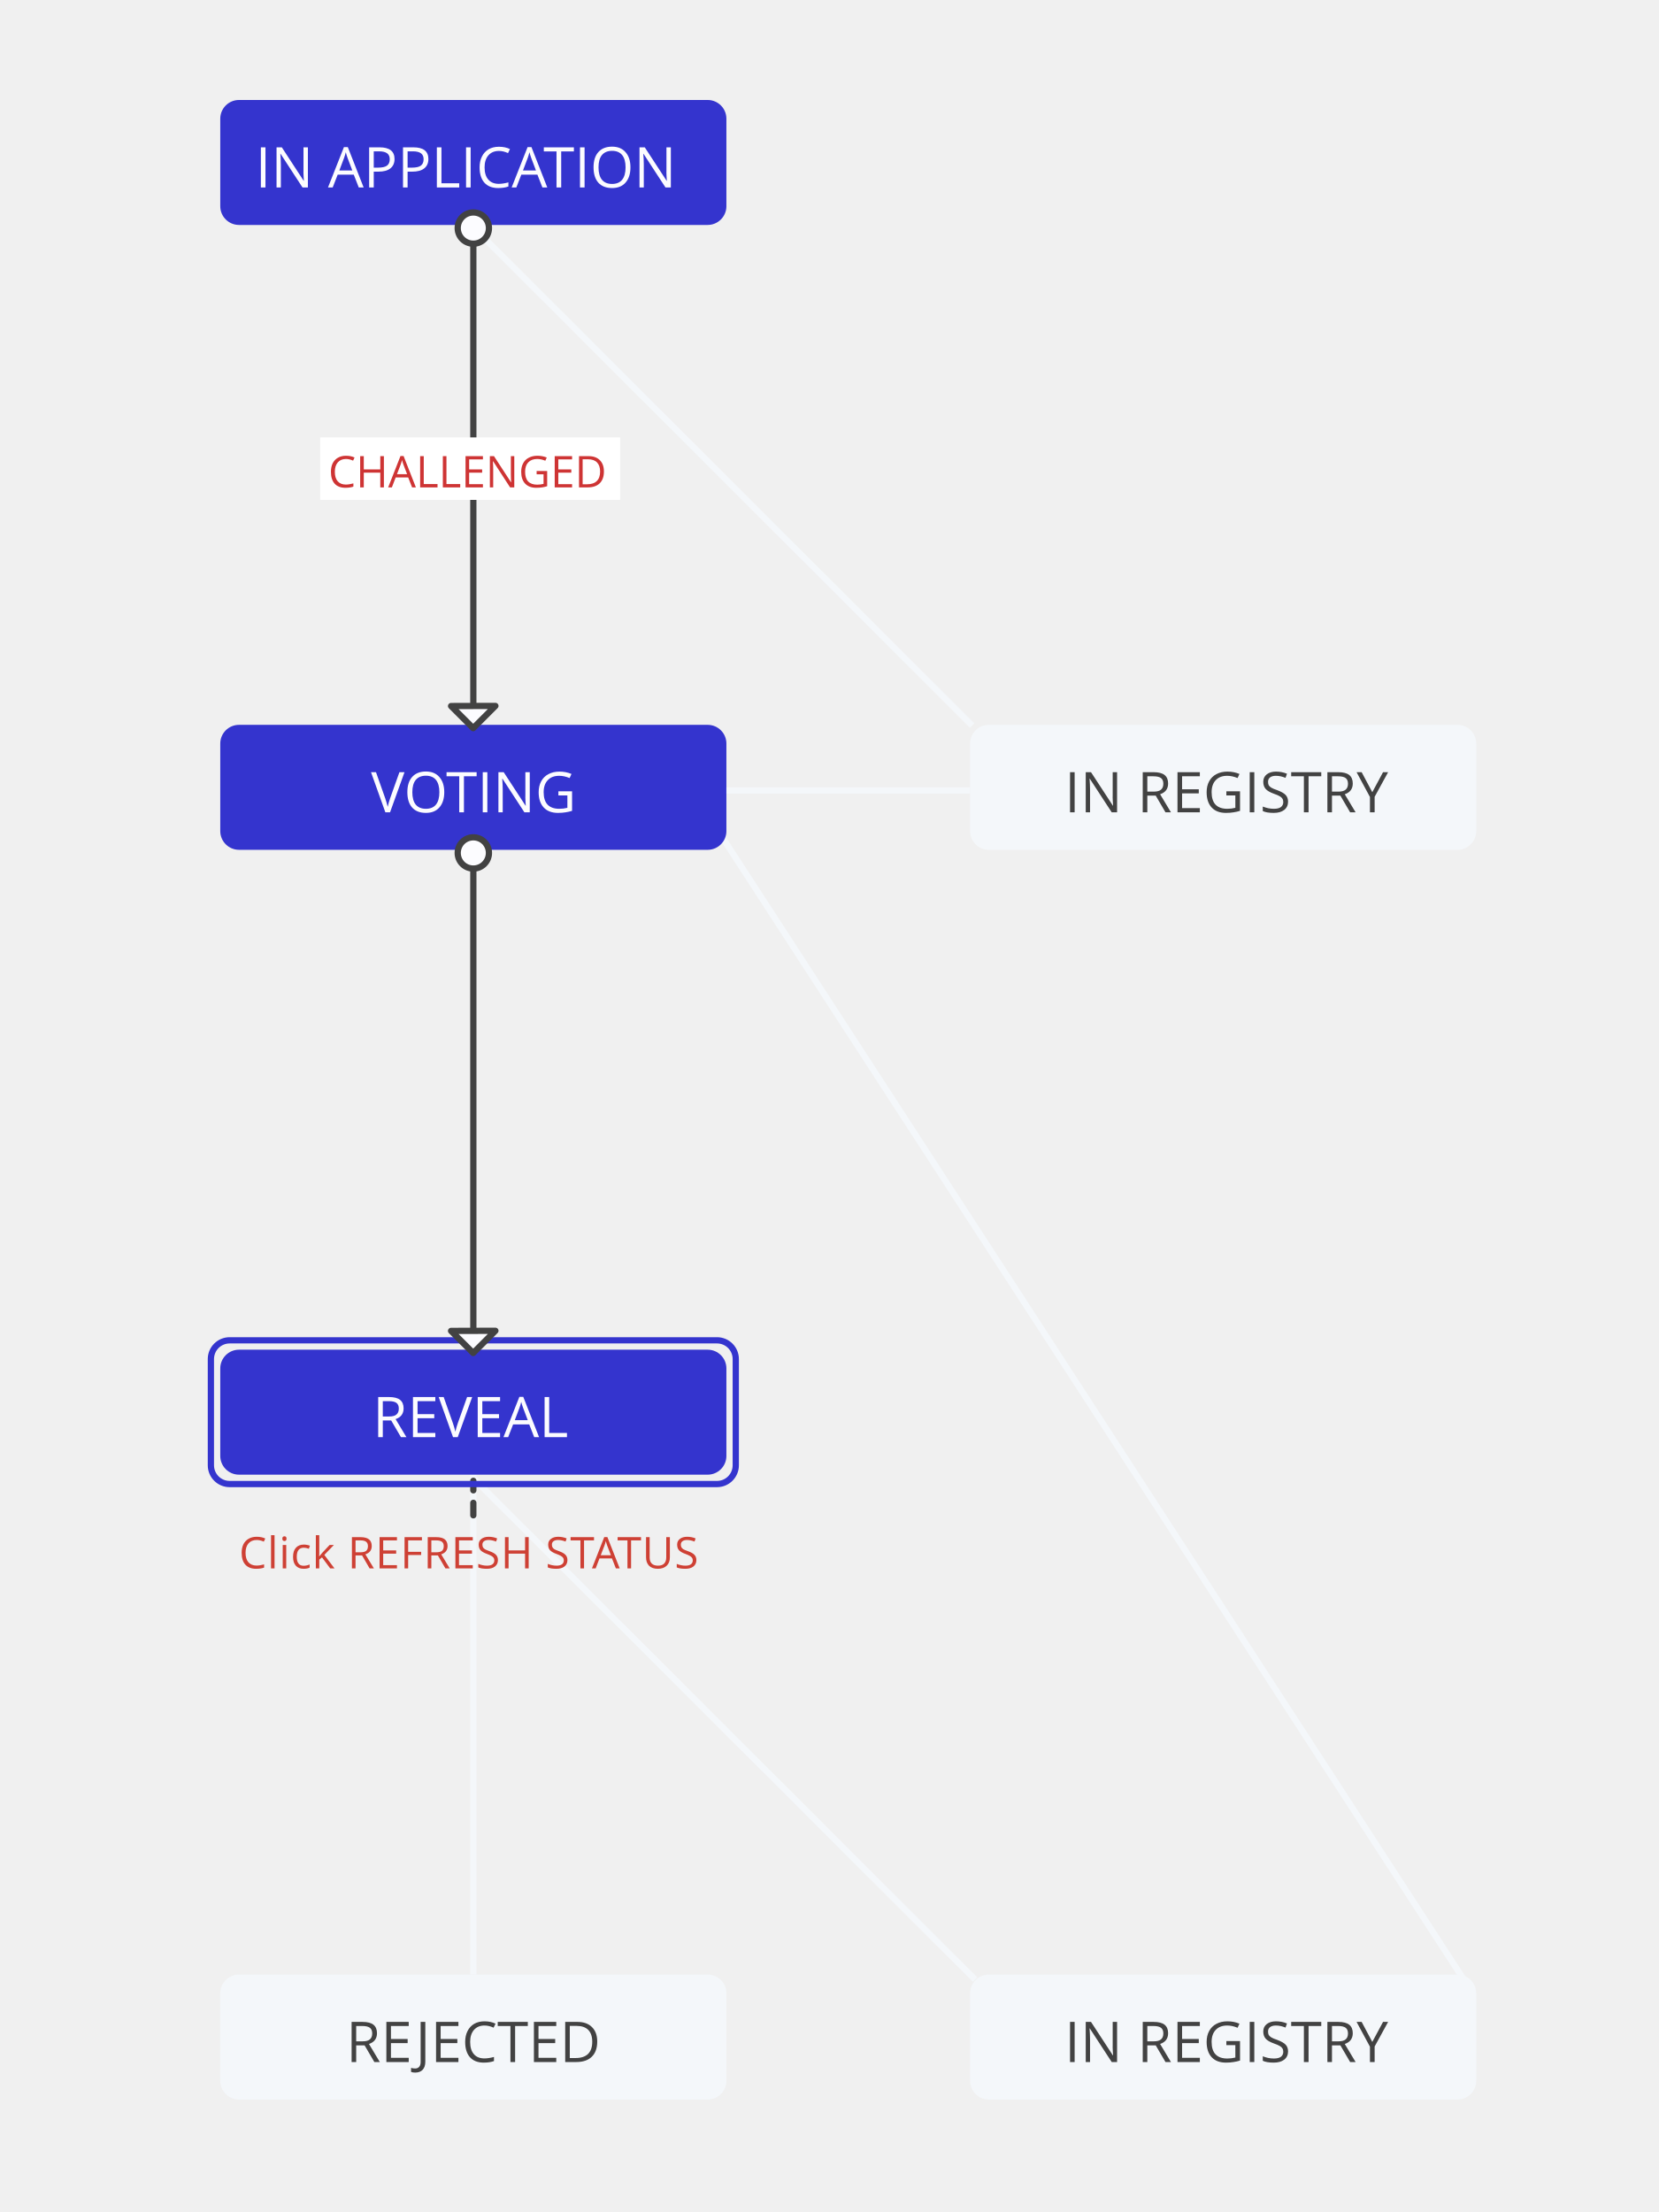
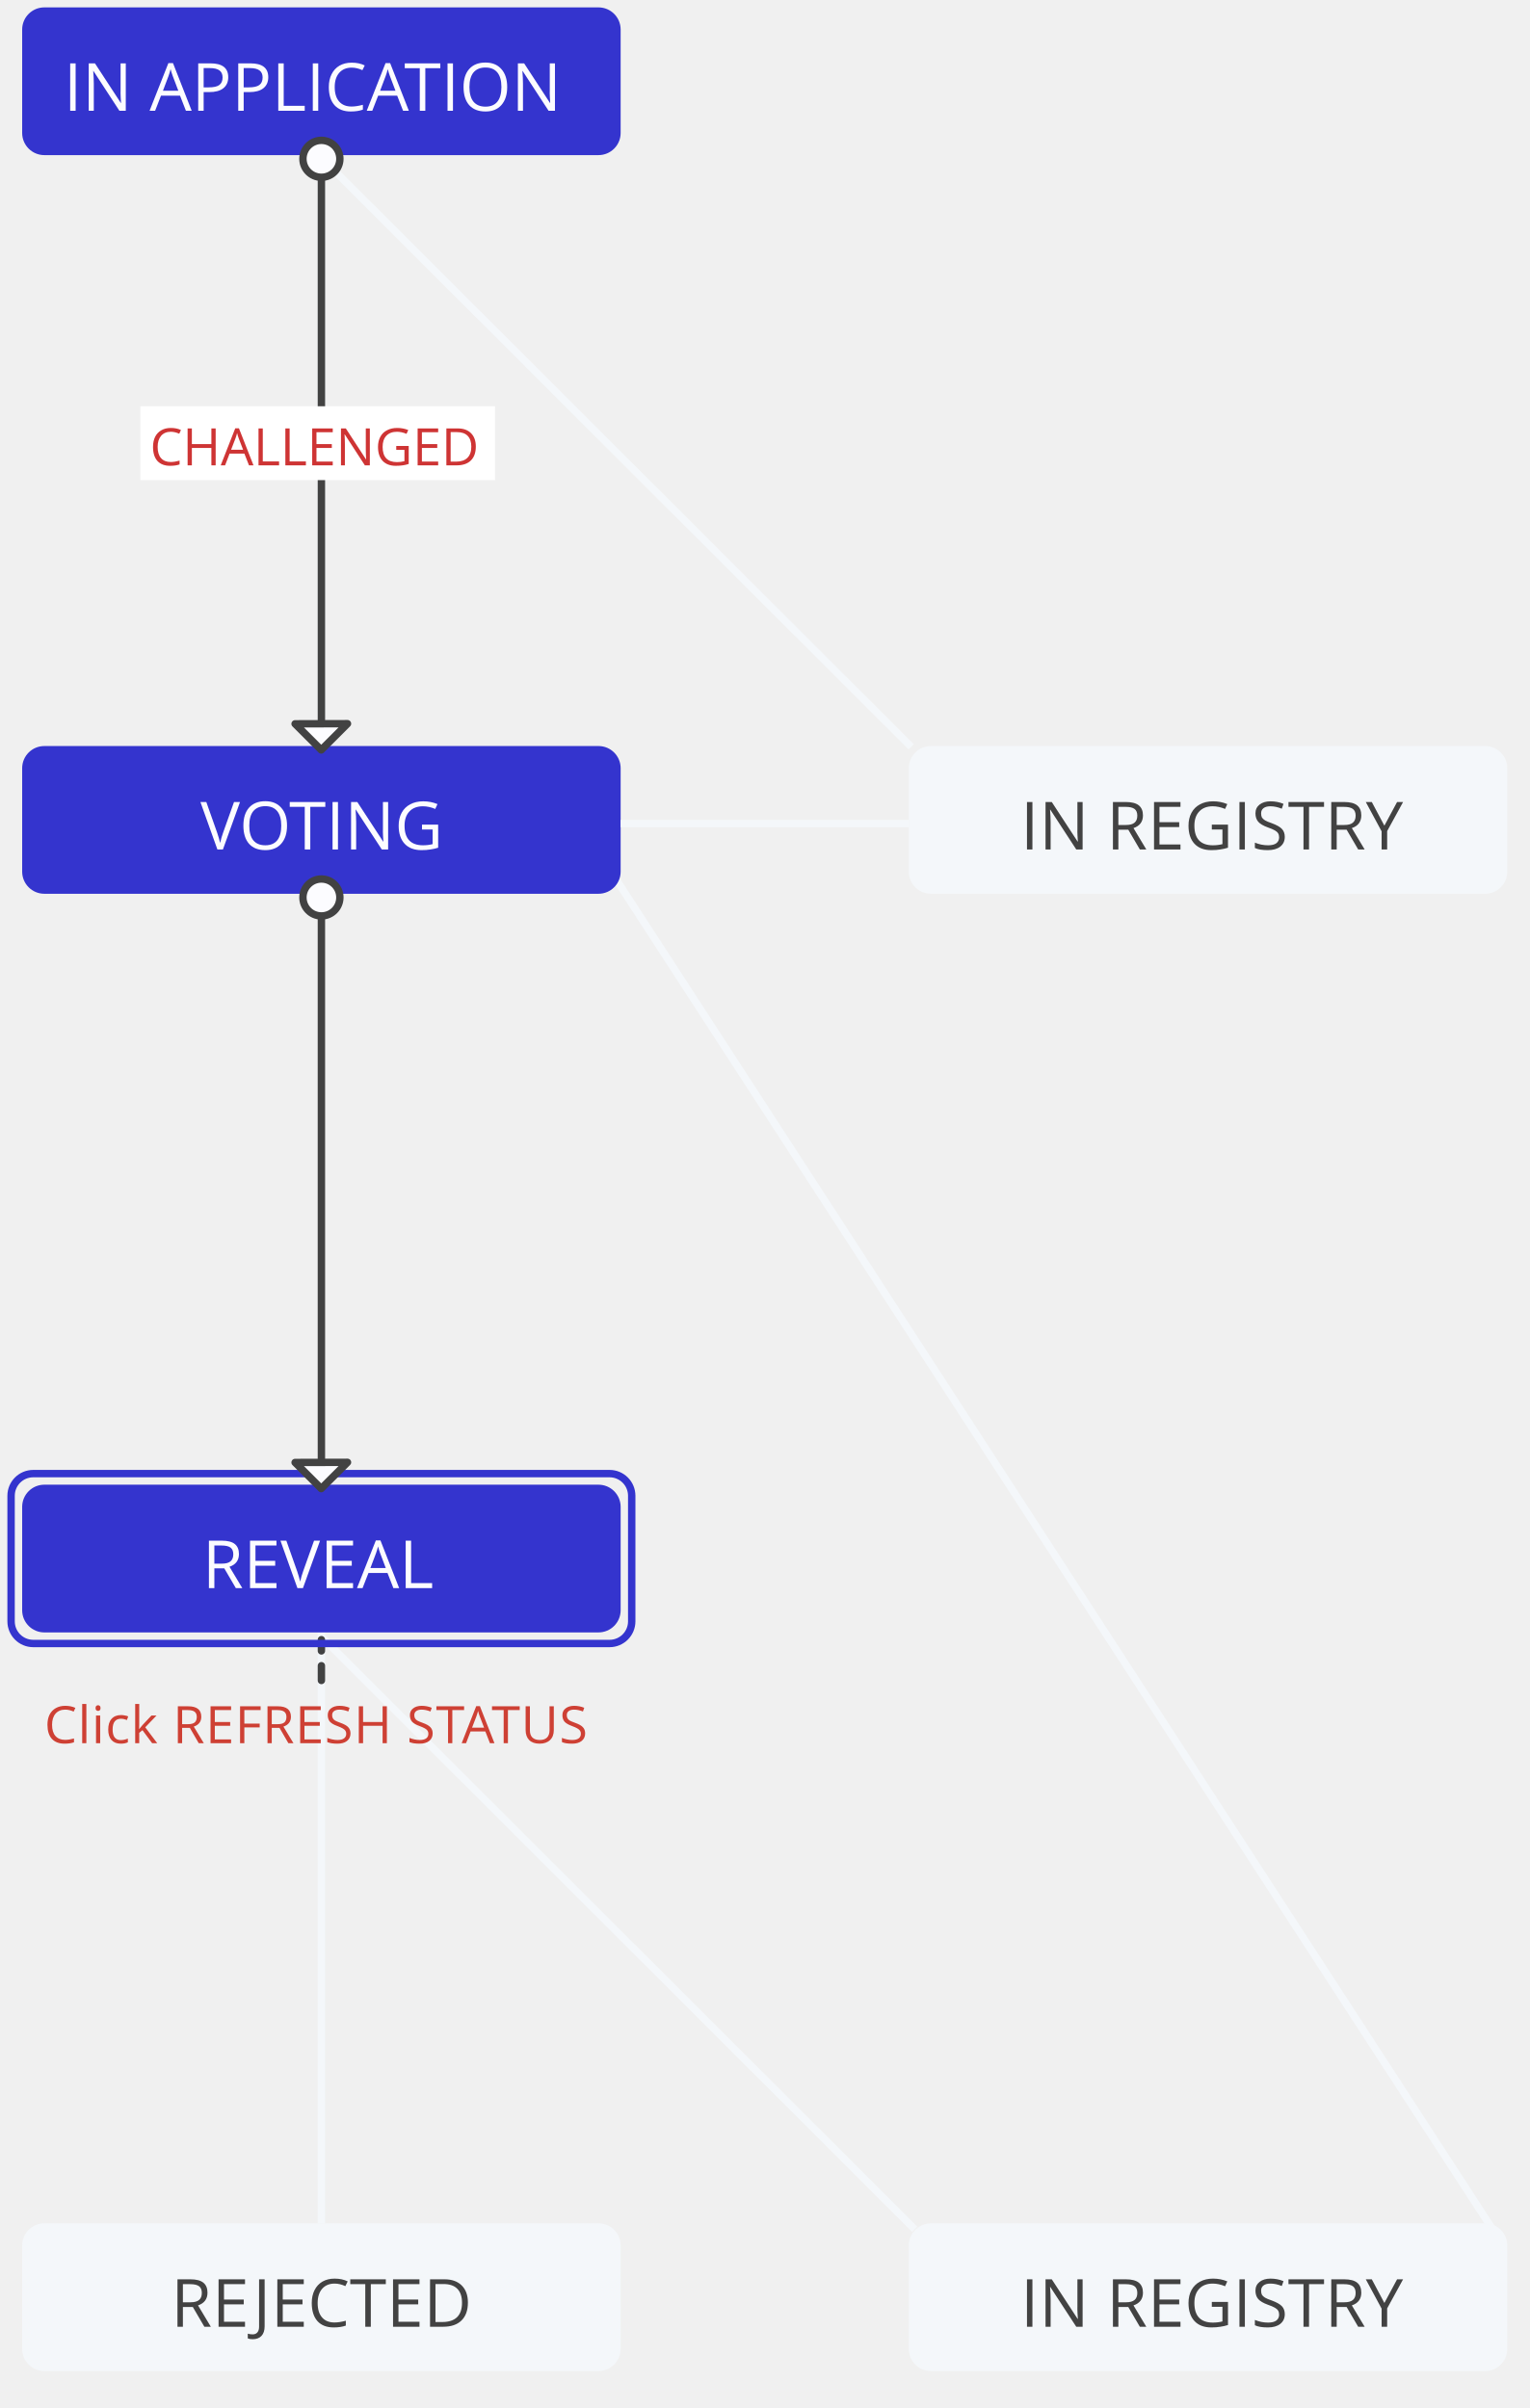
- <svg xmlns="http://www.w3.org/2000/svg" width="300px" height="400px" viewBox="0 0 231 354" version="1.1">
+ <svg xmlns="http://www.w3.org/2000/svg" width="207px" height="326px" viewBox="0 0 207 326" version="1.1">
  <defs />
-   <g id="Stage-Maps" stroke="none" stroke-width="1" fill="none" fill-rule="evenodd">
-     <g id="map_reveal_pending">
-       <path d="M152.023,115.936 L163.46,335.06" id="Line" stroke="#F4F7FA" stroke-linecap="square" transform="translate(157.7414, 225.4982) rotate(-210) translate(-157.7414, -225.4982) " />
-       <path d="M58.5,35.5 L58.5,115.5" id="Line" stroke="#F4F7FA" stroke-linecap="square" />
-       <path d="M58.476,36.33 L138.319,116.103 L58.476,36.33 Z" id="Line" stroke="#F4F7FA" stroke-linecap="square" />
-       <path d="M98.492,220.12 L98.542,332.985" id="Line" stroke="#F4F7FA" stroke-linecap="square" transform="translate(98.51718, 276.5525) rotate(-45) translate(-98.51718, -276.5525) " />
-       <path d="M58.5,235.5 L58.5,315.5" id="Line" stroke="#F4F7FA" stroke-linecap="square" />
-       <path d="M58.5,242.506 L58.5,236.983" id="Line" stroke="#424242" stroke-linecap="round" stroke-linejoin="round" stroke-dasharray="2,2" />
-       <text id="Click-REFRESH-STATUS" font-family="Open Sans, sans-serif" font-size="7" font-weight="normal" line-spacing="10" letter-spacing="0.1" fill="#CE4034">
-         <tspan x="21" y="251">Click </tspan>
-         <tspan x="38.382" y="251" font-family="Open Sans, sans-serif" font-weight="500">REFRESH STATUS</tspan>
+   <g id="map_reveal_pending" stroke="none" stroke-width="1" fill="none" fill-rule="evenodd">
+     <g id="Group-3" transform="translate(1, 1)">
+       <path d="M136.023,99.936 L147.46,319.06" id="Line" stroke="#F4F7FA" stroke-linecap="square" transform="translate(141.7414, 209.4982) rotate(-210) translate(-141.7414, -209.4982) " />
+       <path d="M42.5,19.5 L42.5,99.5" id="Line" stroke="#F4F7FA" stroke-linecap="square" />
+       <path d="M42.476,20.33 L122.319,100.103 L42.476,20.33 Z" id="Line" stroke="#F4F7FA" stroke-linecap="square" />
+       <path d="M82.492,204.12 L82.542,316.985" id="Line" stroke="#F4F7FA" stroke-linecap="square" transform="translate(82.51718, 260.5525) rotate(-45) translate(-82.51718, -260.5525) " />
+       <path d="M42.5,219.5 L42.5,299.5" id="Line" stroke="#F4F7FA" stroke-linecap="square" />
+       <path d="M42.5,226.506 L42.5,220.983" id="Line" stroke="#424242" stroke-linecap="round" stroke-linejoin="round" stroke-dasharray="2,2" />
+       <text id="Click-REFRESH-STATUS" font-family="OpenSans-Regular, Open Sans" font-size="7" font-weight="normal" line-spacing="10" letter-spacing="0.1" fill="#CE4034">
+         <tspan x="5" y="235">Click </tspan>
+         <tspan x="22.382" y="235" font-family="OpenSans-SemiBold, Open Sans" font-weight="500">REFRESH STATUS</tspan>
      </text>
-       <rect id="Rectangle-11" fill="#3434CE" x="18" y="16" width="81" height="20" rx="3" />
-       <text id="IN-APPLICATION" font-family="Open Sans, sans-serif" font-size="9" font-weight="500" fill="#FCFCFF">
-         <tspan x="23.61" y="30">IN APPLICATION</tspan>
+       <rect id="Rectangle-11" fill="#3434CE" x="2" y="0" width="81" height="20" rx="3" />
+       <text id="IN-APPLICATION" font-family="OpenSans-SemiBold, Open Sans" font-size="9" font-weight="500" fill="#FCFCFF">
+         <tspan x="7.61" y="14">IN APPLICATION</tspan>
      </text>
-       <rect id="Rectangle-11-Copy" fill="#3434CE" x="18" y="116" width="81" height="20" rx="3" />
-       <text id="VOTING" font-family="Open Sans, sans-serif" font-size="9" font-weight="500" fill="#FCFCFF">
-         <tspan x="42.125" y="130">VOTING</tspan>
+       <rect id="Rectangle-11-Copy" fill="#3434CE" x="2" y="100" width="81" height="20" rx="3" />
+       <text id="VOTING" font-family="OpenSans-SemiBold, Open Sans" font-size="9" font-weight="500" fill="#FCFCFF">
+         <tspan x="26.125" y="114">VOTING</tspan>
      </text>
-       <rect id="Rectangle-11-Copy-2" fill="#3434CE" x="18" y="216" width="81" height="20" rx="3" />
-       <rect id="Rectangle-11-Copy-6" stroke="#3434CE" x="16.5" y="214.5" width="84" height="23" rx="3" />
-       <text id="REVEAL" font-family="Open Sans, sans-serif" font-size="9" font-weight="500" fill="#FCFCFF">
-         <tspan x="42.387" y="230">REVEAL</tspan>
+       <rect id="Rectangle-11-Copy-2" fill="#3434CE" x="2" y="200" width="81" height="20" rx="3" />
+       <rect id="Rectangle-11-Copy-6" stroke="#3434CE" x="0.5" y="198.5" width="84" height="23" rx="3" />
+       <text id="REVEAL" font-family="OpenSans-SemiBold, Open Sans" font-size="9" font-weight="500" fill="#FCFCFF">
+         <tspan x="26.387" y="214">REVEAL</tspan>
      </text>
-       <rect id="Rectangle-11-Copy-3" fill="#F4F7FA" x="18" y="316" width="81" height="20" rx="3" />
-       <text id="REJECTED" font-family="Open Sans, sans-serif" font-size="9" font-weight="normal" fill="#424242">
-         <tspan x="38.129" y="330">REJECTED</tspan>
+       <rect id="Rectangle-11-Copy-3" fill="#F4F7FA" x="2" y="300" width="81" height="20" rx="3" />
+       <text id="REJECTED" font-family="OpenSans-Regular, Open Sans" font-size="9" font-weight="normal" fill="#424242">
+         <tspan x="22.129" y="314">REJECTED</tspan>
      </text>
-       <rect id="Rectangle-11-Copy-5" fill="#F4F7FA" x="138" y="316" width="81" height="20" rx="3" />
-       <text id="IN-REGISTRY" font-family="Open Sans, sans-serif" font-size="9" font-weight="normal" fill="#424242">
-         <tspan x="153.107" y="330">IN REGISTRY</tspan>
+       <rect id="Rectangle-11-Copy-5" fill="#F4F7FA" x="122" y="300" width="81" height="20" rx="3" />
+       <text id="IN-REGISTRY" font-family="OpenSans-Regular, Open Sans" font-size="9" font-weight="normal" fill="#424242">
+         <tspan x="137.107" y="314">IN REGISTRY</tspan>
      </text>
-       <rect id="Rectangle-11-Copy-4" fill="#F4F7FA" x="138" y="116" width="81" height="20" rx="3" />
-       <text id="IN-REGISTRY" font-family="Open Sans, sans-serif" font-size="9" font-weight="normal" fill="#424242">
-         <tspan x="153.107" y="130">IN REGISTRY</tspan>
+       <rect id="Rectangle-11-Copy-4" fill="#F4F7FA" x="122" y="100" width="81" height="20" rx="3" />
+       <text id="IN-REGISTRY" font-family="OpenSans-Regular, Open Sans" font-size="9" font-weight="normal" fill="#424242">
+         <tspan x="137.107" y="114">IN REGISTRY</tspan>
      </text>
-       <path d="M118.5,108.487 L118.5,146.5" id="Line" stroke="#F4F7FA" stroke-linecap="square" transform="translate(119, 127) rotate(-270) translate(-119, -127) " />
-       <g id="Group" transform="translate(54, 34)" stroke="#424242">
+       <path d="M102.5,92.487 L102.5,130.5" id="Line" stroke="#F4F7FA" stroke-linecap="square" transform="translate(103, 111) rotate(-270) translate(-103, -111) " />
+       <g id="Group" transform="translate(38, 18)" stroke="#424242">
        <path d="M4.5,1.5 L4.5,81.5" id="Line" stroke-linecap="square" />
        <circle id="Oval-2" fill="#FCFCFF" cx="4.5" cy="2.5" r="2.5" />
        <polygon id="Path-4" fill="#FCFCFF" stroke-linecap="round" stroke-linejoin="round" points="8.032 78.973 4.475 82.531 0.937 78.993" />
      </g>
-       <g id="Group-4" transform="translate(34, 70)">
+       <g id="Group-4" transform="translate(18, 54)">
        <rect id="Rectangle-12" fill="#FFFFFF" x="0" y="0" width="48" height="10" />
-         <text id="CHALLENGED" font-family="Open Sans, sans-serif" font-size="7" font-weight="500" fill="#CE3434">
+         <text id="CHALLENGED" font-family="OpenSans-SemiBold, Open Sans" font-size="7" font-weight="500" fill="#CE3434">
          <tspan x="1.288" y="8">CHALLENGED</tspan>
        </text>
      </g>
-       <g id="Group-2" transform="translate(54, 134)" stroke="#424242">
+       <g id="Group-2" transform="translate(38, 118)" stroke="#424242">
        <path d="M4.5,1.5 L4.5,81.5" id="Line" stroke-linecap="square" />
        <circle id="Oval-2" fill="#FCFCFF" cx="4.5" cy="2.5" r="2.5" />
        <polygon id="Path-4" fill="#FCFCFF" stroke-linecap="round" stroke-linejoin="round" points="8.032 78.973 4.475 82.531 0.937 78.993" />
      </g>
    </g>
  </g>
</svg>
